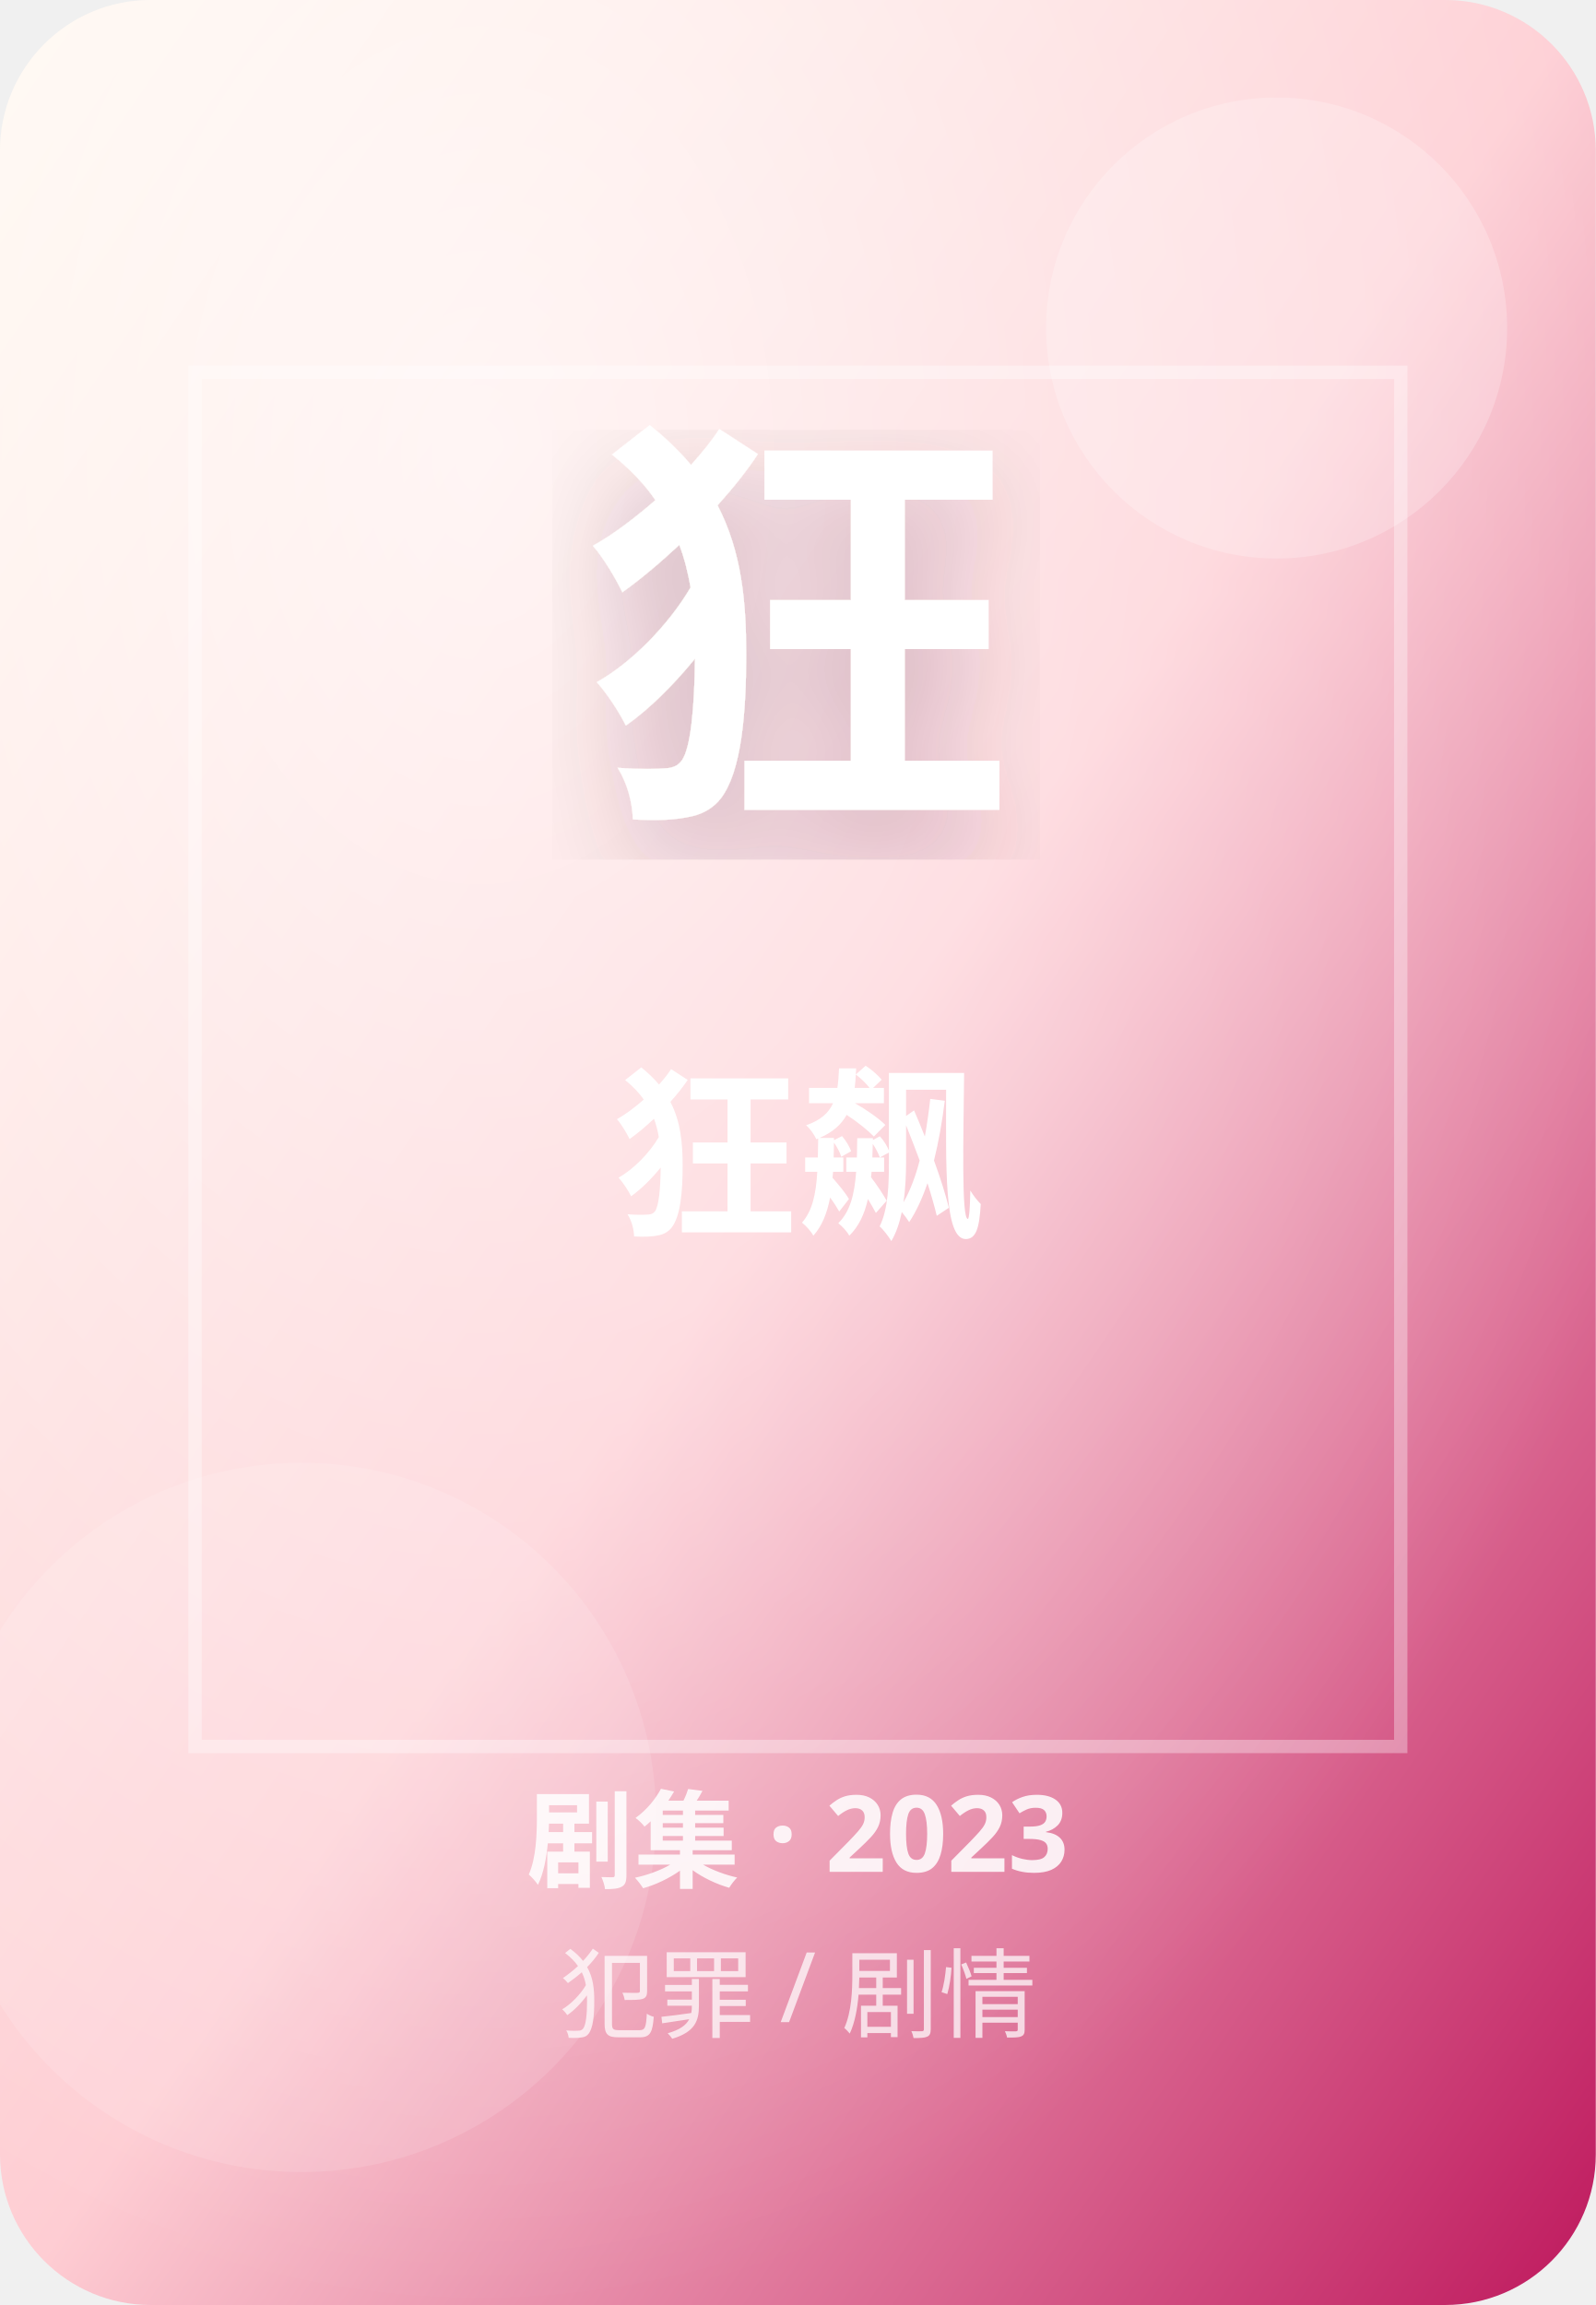
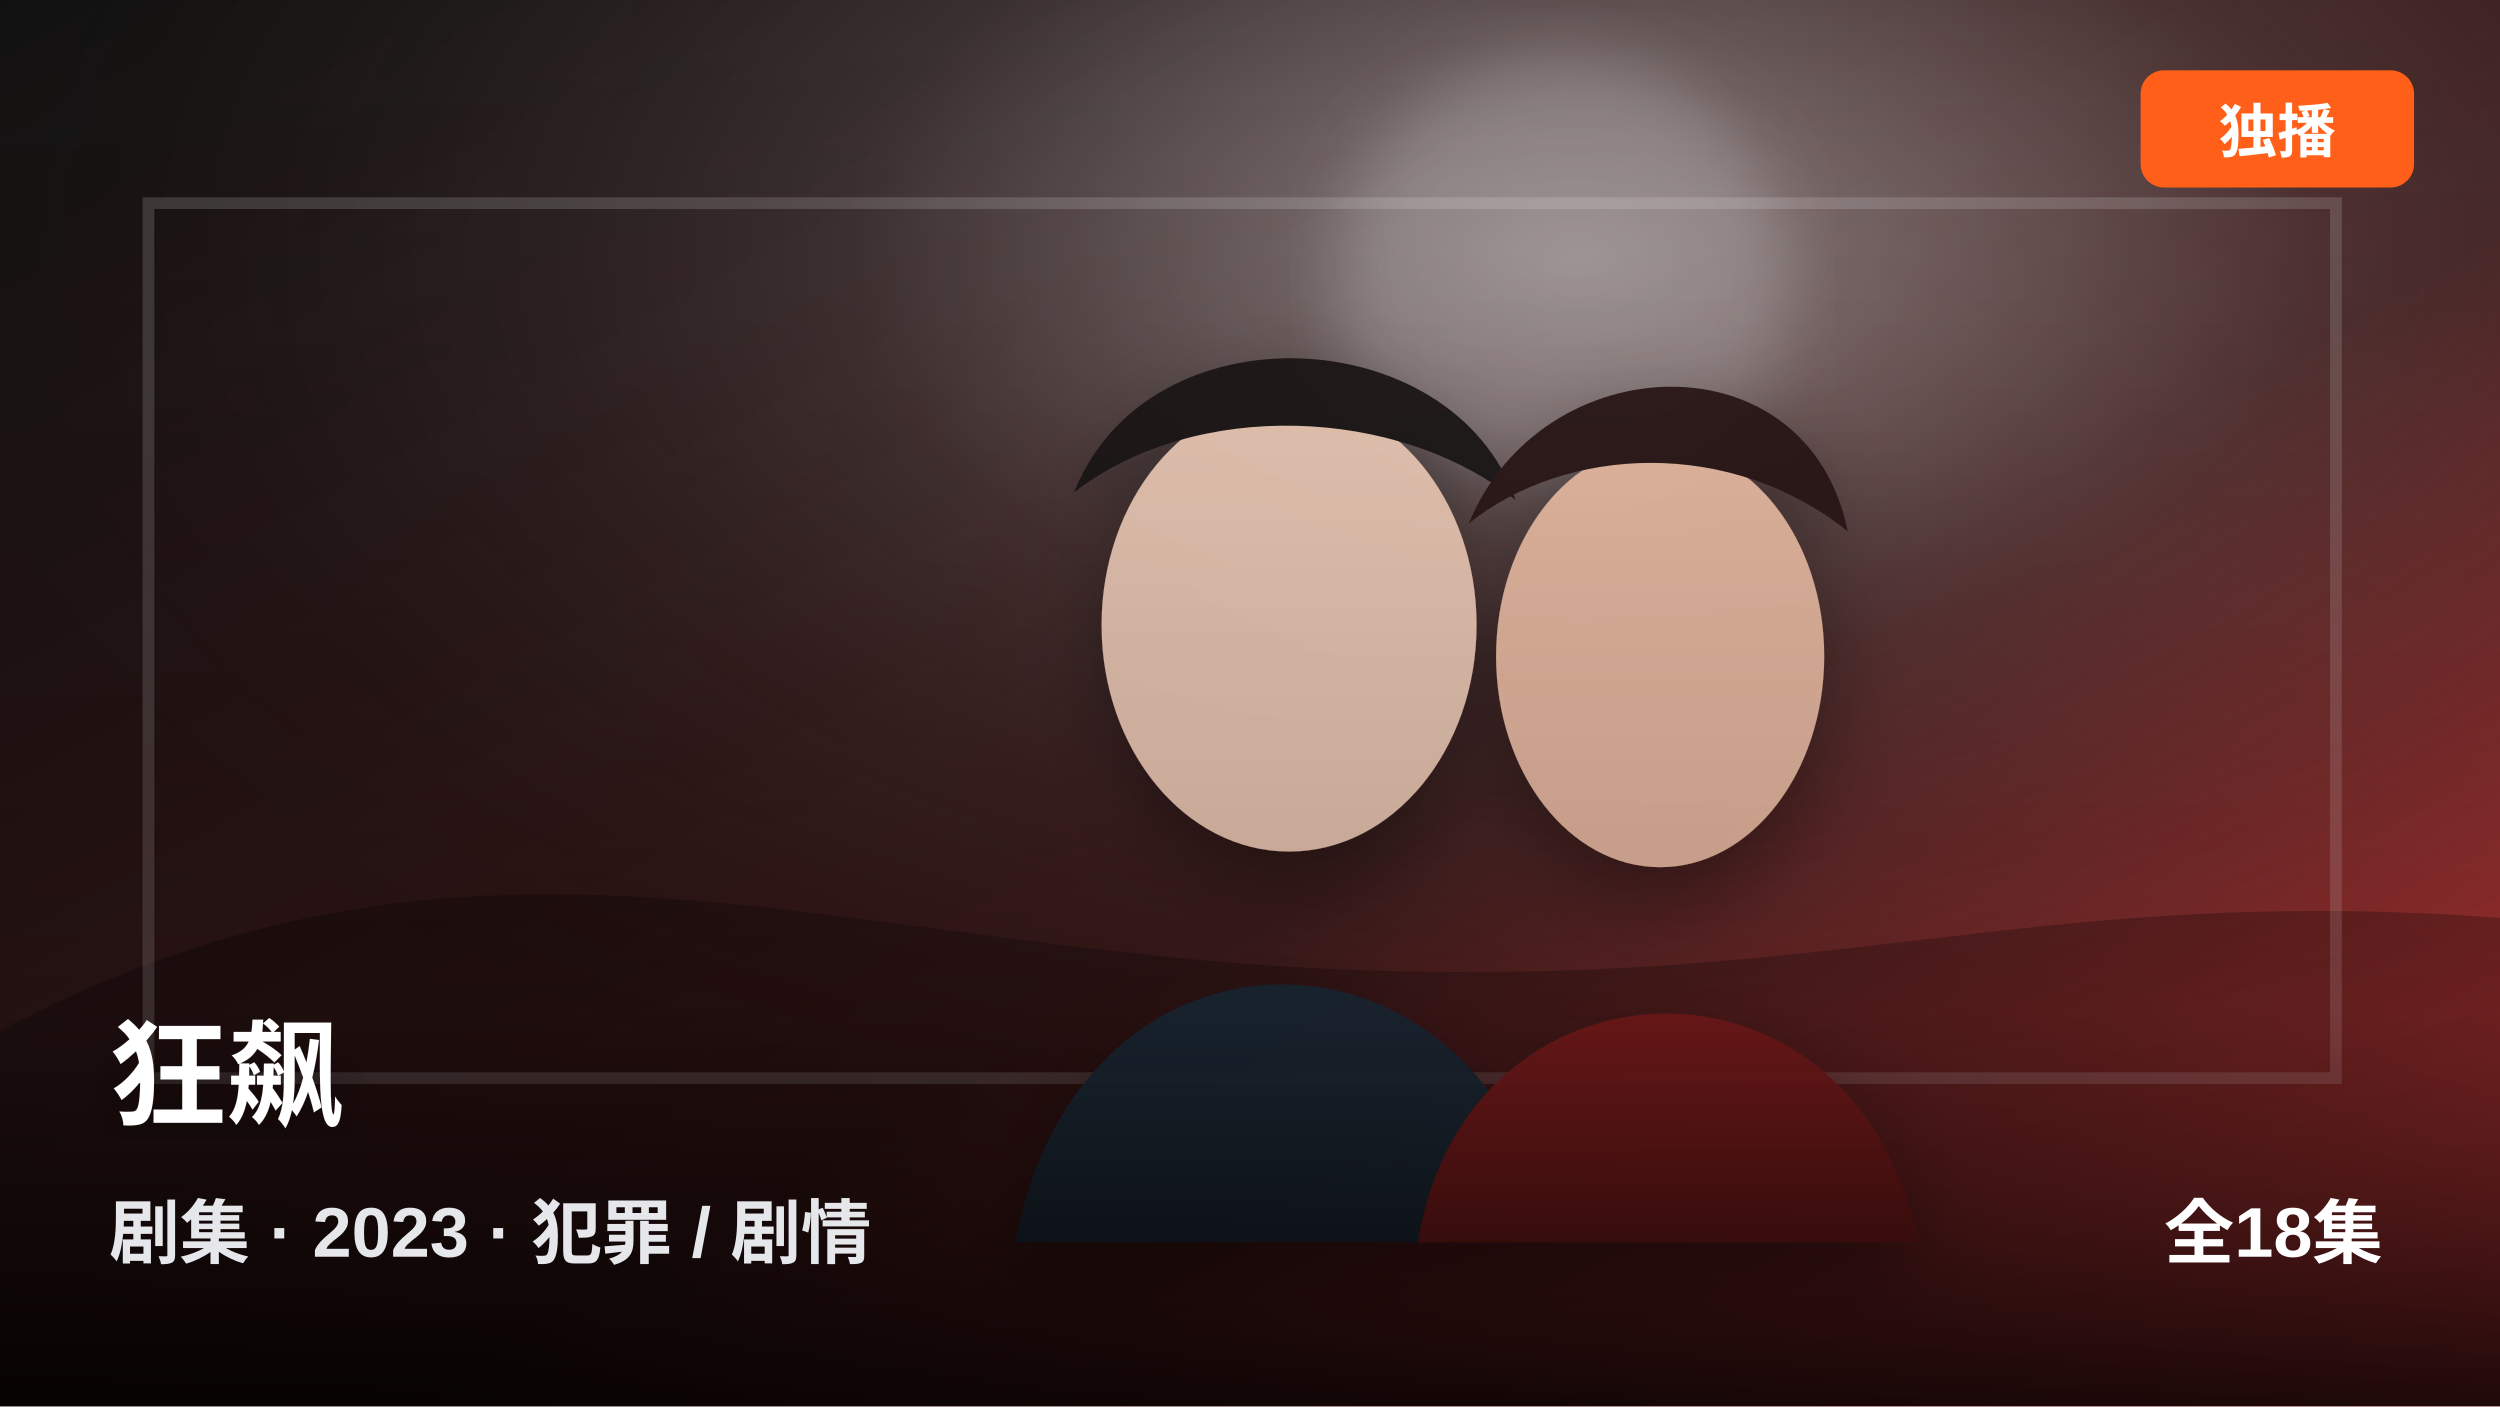
- <svg xmlns="http://www.w3.org/2000/svg" width="360" height="520" viewBox="0 0 360 520">
+ <svg xmlns="http://www.w3.org/2000/svg" width="640" height="360" viewBox="0 0 640 360">
  <defs>
-     <linearGradient id="g" x1="0" y1="0" x2="1" y2="1">
-       <stop offset="0" stop-color="#fff7ed" />
-       <stop offset="0.5" stop-color="#fecdd3" />
-       <stop offset="1" stop-color="#be185d" />
+     <linearGradient id="bg" x1="0" y1="0" x2="1" y2="1">
+       <stop offset="0" stop-color="#111111" />
+       <stop offset="0.58" stop-color="#3b1717" />
+       <stop offset="1" stop-color="#ef4444" />
    </linearGradient>
-     <radialGradient id="r" cx="30%" cy="20%" r="80%">
-       <stop offset="0" stop-color="#fff" stop-opacity=".65" />
-       <stop offset="1" stop-color="#fff" stop-opacity="0" />
+     <radialGradient id="light" cx="63%" cy="18%" r="70%">
+       <stop offset="0" stop-color="#fff" stop-opacity=".48" />
+       <stop offset=".42" stop-color="#fff" stop-opacity=".12" />
+       <stop offset="1" stop-color="#000" stop-opacity="0" />
    </radialGradient>
+     <linearGradient id="fade" x1="0" y1="0" x2="0" y2="1">
+       <stop offset="0" stop-color="#000" stop-opacity="0" />
+       <stop offset=".72" stop-color="#000" stop-opacity=".18" />
+       <stop offset="1" stop-color="#000" stop-opacity=".82" />
+     </linearGradient>
+     <filter id="soft">
+       <feGaussianBlur stdDeviation="8" />
+     </filter>
    <filter id="shadow">
-       <feDropShadow dx="0" dy="10" stdDeviation="12" flood-color="#4a102b" flood-opacity=".26" />
+       <feDropShadow dx="0" dy="8" stdDeviation="10" flood-color="#000" flood-opacity=".38" />
    </filter>
  </defs>
-   <rect width="360" height="520" rx="34" fill="url(#g)" />
-   <rect width="360" height="520" rx="34" fill="url(#r)" />
-   <circle cx="288" cy="74" r="52" fill="#fff" opacity=".22" />
-   <circle cx="68" cy="410" r="80" fill="#fff" opacity=".12" />
-   <path d="M44 84h272v310H44z" fill="none" stroke="#fff" stroke-opacity=".34" stroke-width="3" />
-   <text x="180" y="178" text-anchor="middle" font-family="Microsoft YaHei, SimHei, sans-serif" font-size="98" font-weight="900" fill="#fff" filter="url(#shadow)">狂</text>
-   <text x="180" y="276" text-anchor="middle" font-family="Microsoft YaHei, SimHei, sans-serif" font-size="42" font-weight="900" fill="#fff">狂飙</text>
-   <text x="180" y="326" text-anchor="middle" font-family="Microsoft YaHei, SimHei, sans-serif" font-size="36" font-weight="800" fill="#fff" opacity=".92" />
-   <text x="180" y="424" text-anchor="middle" font-family="Microsoft YaHei, SimHei, sans-serif" font-size="24" font-weight="700" fill="#fff" opacity=".86">剧集 · 2023</text>
-   <text x="180" y="458" text-anchor="middle" font-family="Microsoft YaHei, SimHei, sans-serif" font-size="22" fill="#fff" opacity=".72">犯罪 / 剧情</text>
+   <rect width="640" height="360" fill="url(#bg)" />
+   <rect width="640" height="360" fill="url(#light)" />
+   <path d="M0 264 C120 200 210 242 340 248 S520 226 640 235 V360 H0Z" fill="#000" opacity=".25" />
+   <circle cx="400" cy="72" r="58" fill="#fff" opacity=".18" filter="url(#soft)" />
+   <rect x="38" y="52" width="560" height="224" fill="none" stroke="#fff" stroke-opacity=".16" stroke-width="3" />
+   <g filter="url(#shadow)" opacity=".94">
+     <ellipse cx="330" cy="160" rx="48" ry="58" fill="#f7d2bd" />
+     <path d="M260 318 C276 230 380 230 398 318Z" fill="#1f2937" />
+     <path d="M275 126 C294 78 372 82 388 128 C358 104 306 102 275 126Z" fill="#1b1717" />
+     <ellipse cx="425" cy="168" rx="42" ry="54" fill="#f3c4aa" />
+     <path d="M363 318 C375 242 475 238 491 318Z" fill="#7f1d1d" />
+     <path d="M376 134 C395 88 463 86 473 136 C443 112 401 114 376 134Z" fill="#2a1814" />
+   </g>
+   <rect width="640" height="360" fill="url(#fade)" />
+   <text x="28" y="286" font-family="Microsoft YaHei, PingFang SC, Arial, sans-serif" font-size="30" font-weight="900" fill="#fff" filter="url(#shadow)">狂飙</text>
+   <text x="28" y="322" font-family="Microsoft YaHei, PingFang SC, Arial, sans-serif" font-size="18" font-weight="700" fill="#e5e7eb">剧集 · 2023 · 犯罪 / 剧情</text>
+   <text x="610" y="322" text-anchor="end" font-family="Microsoft YaHei, PingFang SC, Arial, sans-serif" font-size="18" font-weight="800" fill="#fff">全18集</text>
+   <rect x="548" y="18" width="70" height="30" rx="6" fill="#ff5f18" />
+   <text x="583" y="39" text-anchor="middle" font-family="Microsoft YaHei, Arial" font-size="15" font-weight="800" fill="#fff">独播</text>
</svg>
